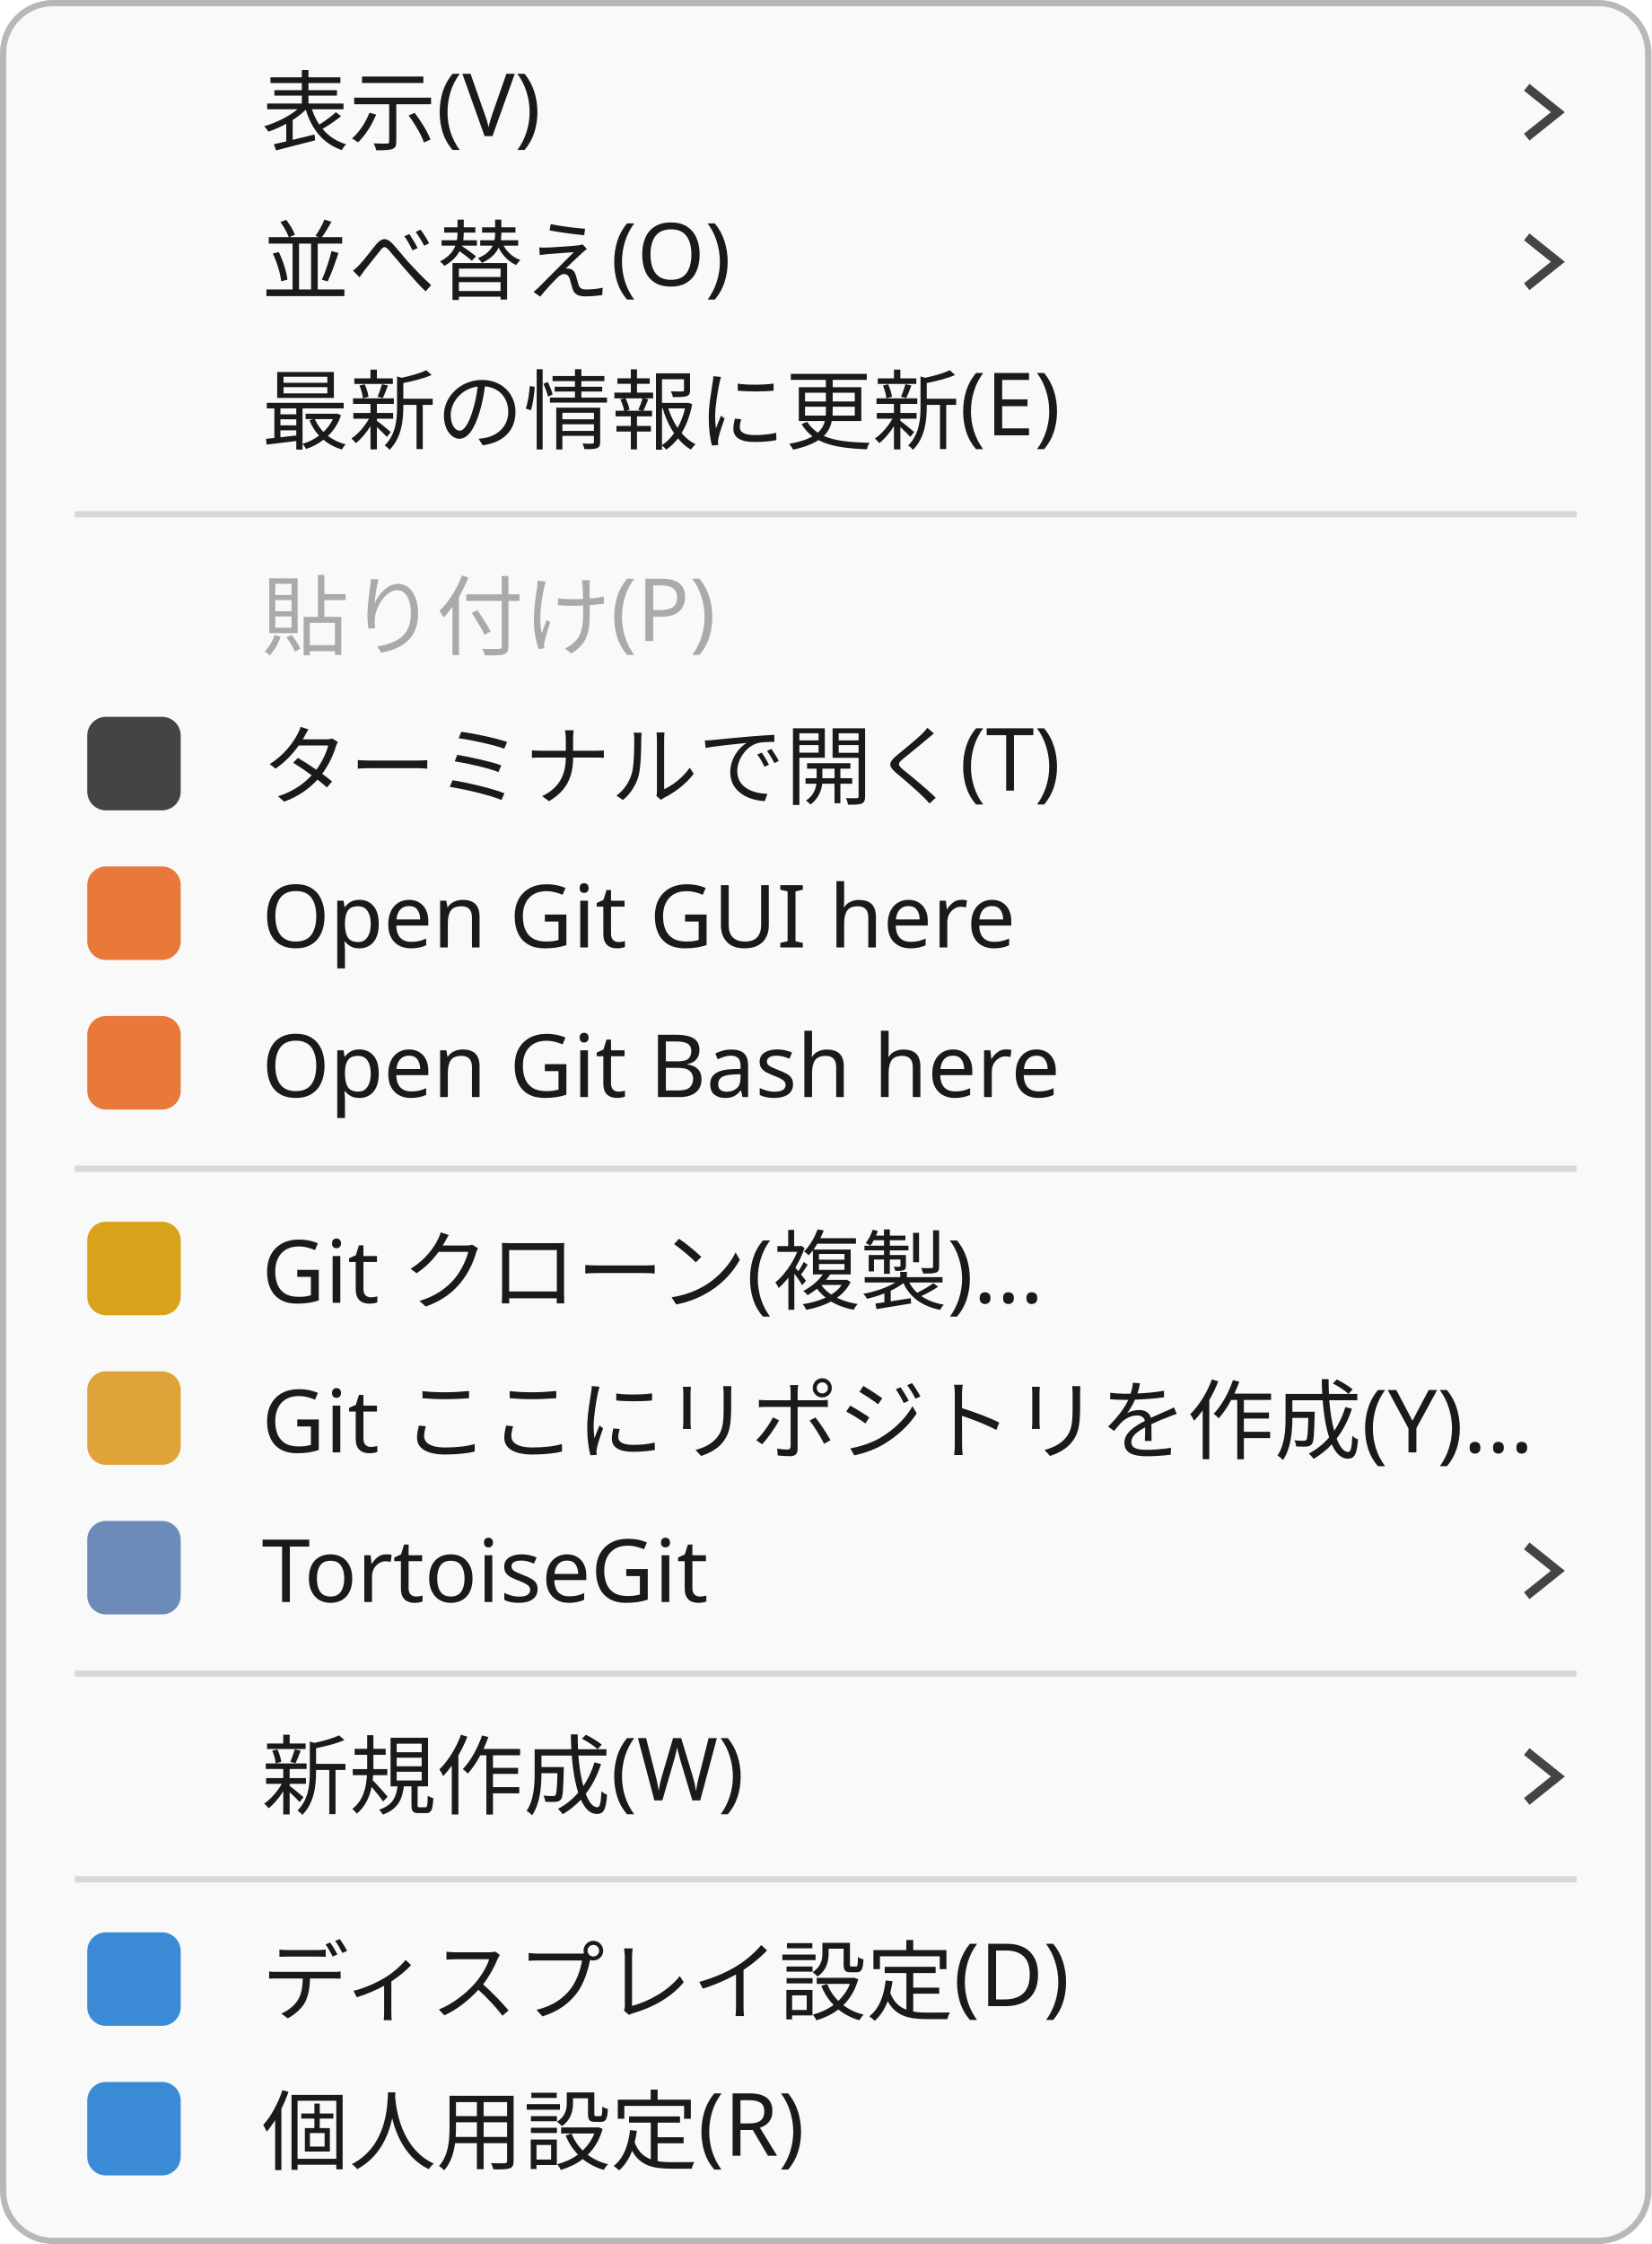
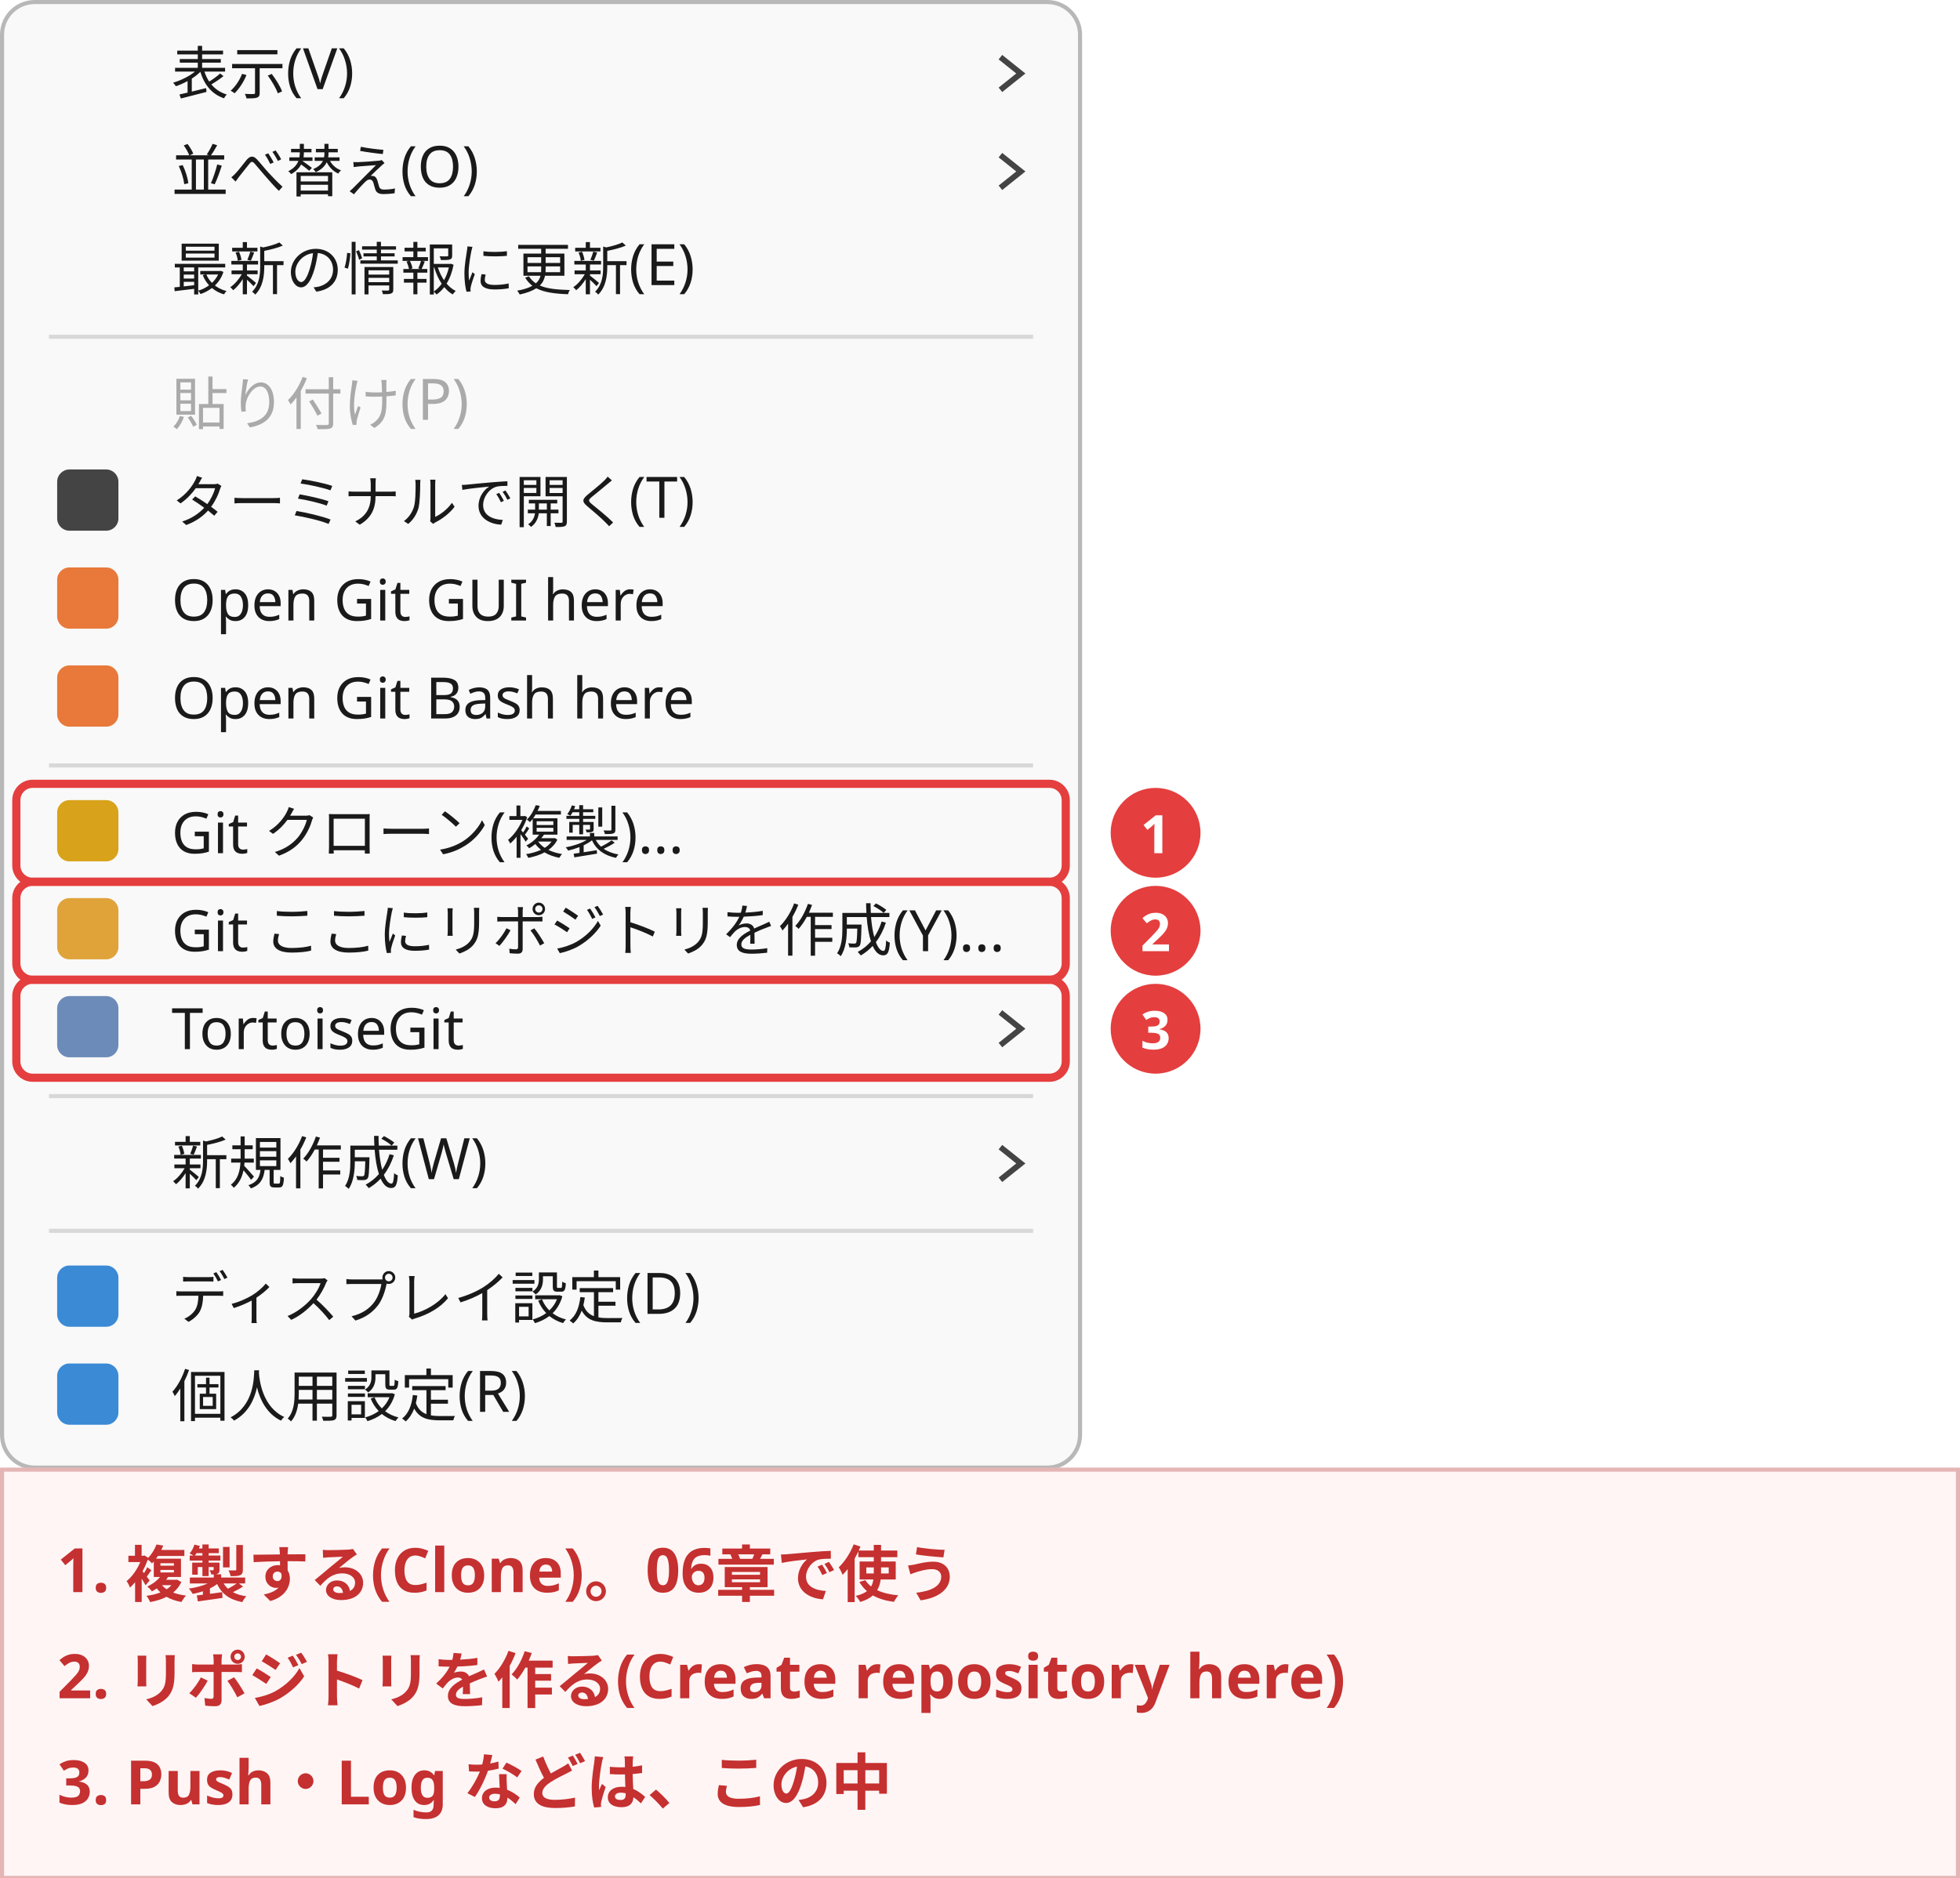
- <svg xmlns="http://www.w3.org/2000/svg" width="265" height="360" viewBox="0 0 265 360" font-family="Meiryo, 'Yu Gothic', sans-serif">
+ <svg xmlns="http://www.w3.org/2000/svg" width="480" height="460" viewBox="0 0 480 460" font-family="Meiryo, 'Yu Gothic', sans-serif">
  <defs>
    <marker id="r" viewBox="0 0 10 10" refX="9" refY="5" markerWidth="8" markerHeight="8" orient="auto">
      <path d="M0,0 L10,5 L0,10 z" fill="#e53e3e" />
    </marker>
  </defs>
-   <rect width="265" height="360" fill="#ffffff" />
+   <rect width="480" height="460" fill="#ffffff" />
  <rect x="0.5" y="0.5" width="264" height="359" rx="8" fill="#f9f9f9" stroke="#b8b8b8" />
  <text x="42" y="23" font-size="14" fill="#1a1a1a">表示(V)</text>
  <path d="M245,14 l5,4 l-5,4" stroke="#444" stroke-width="1.4" fill="none" />
  <text x="42" y="47" font-size="14" fill="#1a1a1a">並べ替え(O)</text>
  <path d="M245,38 l5,4 l-5,4" stroke="#444" stroke-width="1.4" fill="none" />
  <text x="42" y="71" font-size="14" fill="#1a1a1a">最新の情報に更新(E)</text>
  <path d="M12,82.5 H253" stroke="#d8d8d8" />
  <text x="42" y="104" font-size="14" fill="#aaa">貼り付け(P)</text>
  <rect x="14" y="115" width="15" height="15" rx="3" fill="#444" />
  <text x="42" y="128" font-size="14" fill="#1a1a1a">ターミナルで開く(T)</text>
  <rect x="14" y="139" width="15" height="15" rx="3" fill="#e8793a" />
  <text x="42" y="152" font-size="14" fill="#1a1a1a">Open Git GUI here</text>
  <rect x="14" y="163" width="15" height="15" rx="3" fill="#e8793a" />
  <text x="42" y="176" font-size="14" fill="#1a1a1a">Open Git Bash here</text>
  <path d="M12,187.5 H253" stroke="#d8d8d8" />
  <rect x="14" y="196" width="15" height="15" rx="3" fill="#d9a21b" />
  <text x="42" y="209" font-size="14" fill="#1a1a1a">Git クローン(複製)...</text>
  <rect x="14" y="220" width="15" height="15" rx="3" fill="#e0a33a" />
  <text x="42" y="233" font-size="14" fill="#1a1a1a">Git ここにリポジトリを作成(Y)...</text>
  <rect x="14" y="244" width="15" height="15" rx="3" fill="#6c8bb8" />
  <text x="42" y="257" font-size="14" fill="#1a1a1a">TortoiseGit</text>
  <path d="M245,248 l5,4 l-5,4" stroke="#444" stroke-width="1.4" fill="none" />
  <path d="M12,268.5 H253" stroke="#d8d8d8" />
  <text x="42" y="290" font-size="14" fill="#1a1a1a">新規作成(W)</text>
  <path d="M245,281 l5,4 l-5,4" stroke="#444" stroke-width="1.4" fill="none" />
  <path d="M12,301.5 H253" stroke="#d8d8d8" />
  <rect x="14" y="310" width="15" height="15" rx="3" fill="#3a8ad6" />
  <text x="42" y="323" font-size="14" fill="#1a1a1a">ディスプレイ設定(D)</text>
  <rect x="14" y="334" width="15" height="15" rx="3" fill="#3a8ad6" />
  <text x="42" y="347" font-size="14" fill="#1a1a1a">個人用設定(R)</text>
+   <rect x="4" y="192" width="257" height="24" rx="4" fill="none" stroke="#e53e3e" stroke-width="2" />
+   <circle cx="283" cy="204" r="11" fill="#e53e3e" />
+   <text x="283" y="209" font-size="13" font-weight="bold" fill="#fff" text-anchor="middle">1</text>
+   <rect x="4" y="216" width="257" height="24" rx="4" fill="none" stroke="#e53e3e" stroke-width="2" />
+   <circle cx="283" cy="228" r="11" fill="#e53e3e" />
+   <text x="283" y="233" font-size="13" font-weight="bold" fill="#fff" text-anchor="middle">2</text>
+   <rect x="4" y="240" width="257" height="24" rx="4" fill="none" stroke="#e53e3e" stroke-width="2" />
+   <circle cx="283" cy="252" r="11" fill="#e53e3e" />
+   <text x="283" y="257" font-size="13" font-weight="bold" fill="#fff" text-anchor="middle">3</text>
+   <rect x="0.5" y="360" width="479" height="100" fill="#fff5f5" stroke="#e5b5b5" />
+   <text x="14" y="390" font-size="15" font-weight="bold" fill="#c53030">1. 複製する(Clone)。06章で使う</text>
+   <text x="14" y="416" font-size="15" font-weight="bold" fill="#c53030">2. リポジトリを作る(Create repository here)</text>
+   <text x="14" y="442" font-size="15" font-weight="bold" fill="#c53030">3. Push・Log などは、この中</text>
</svg>
